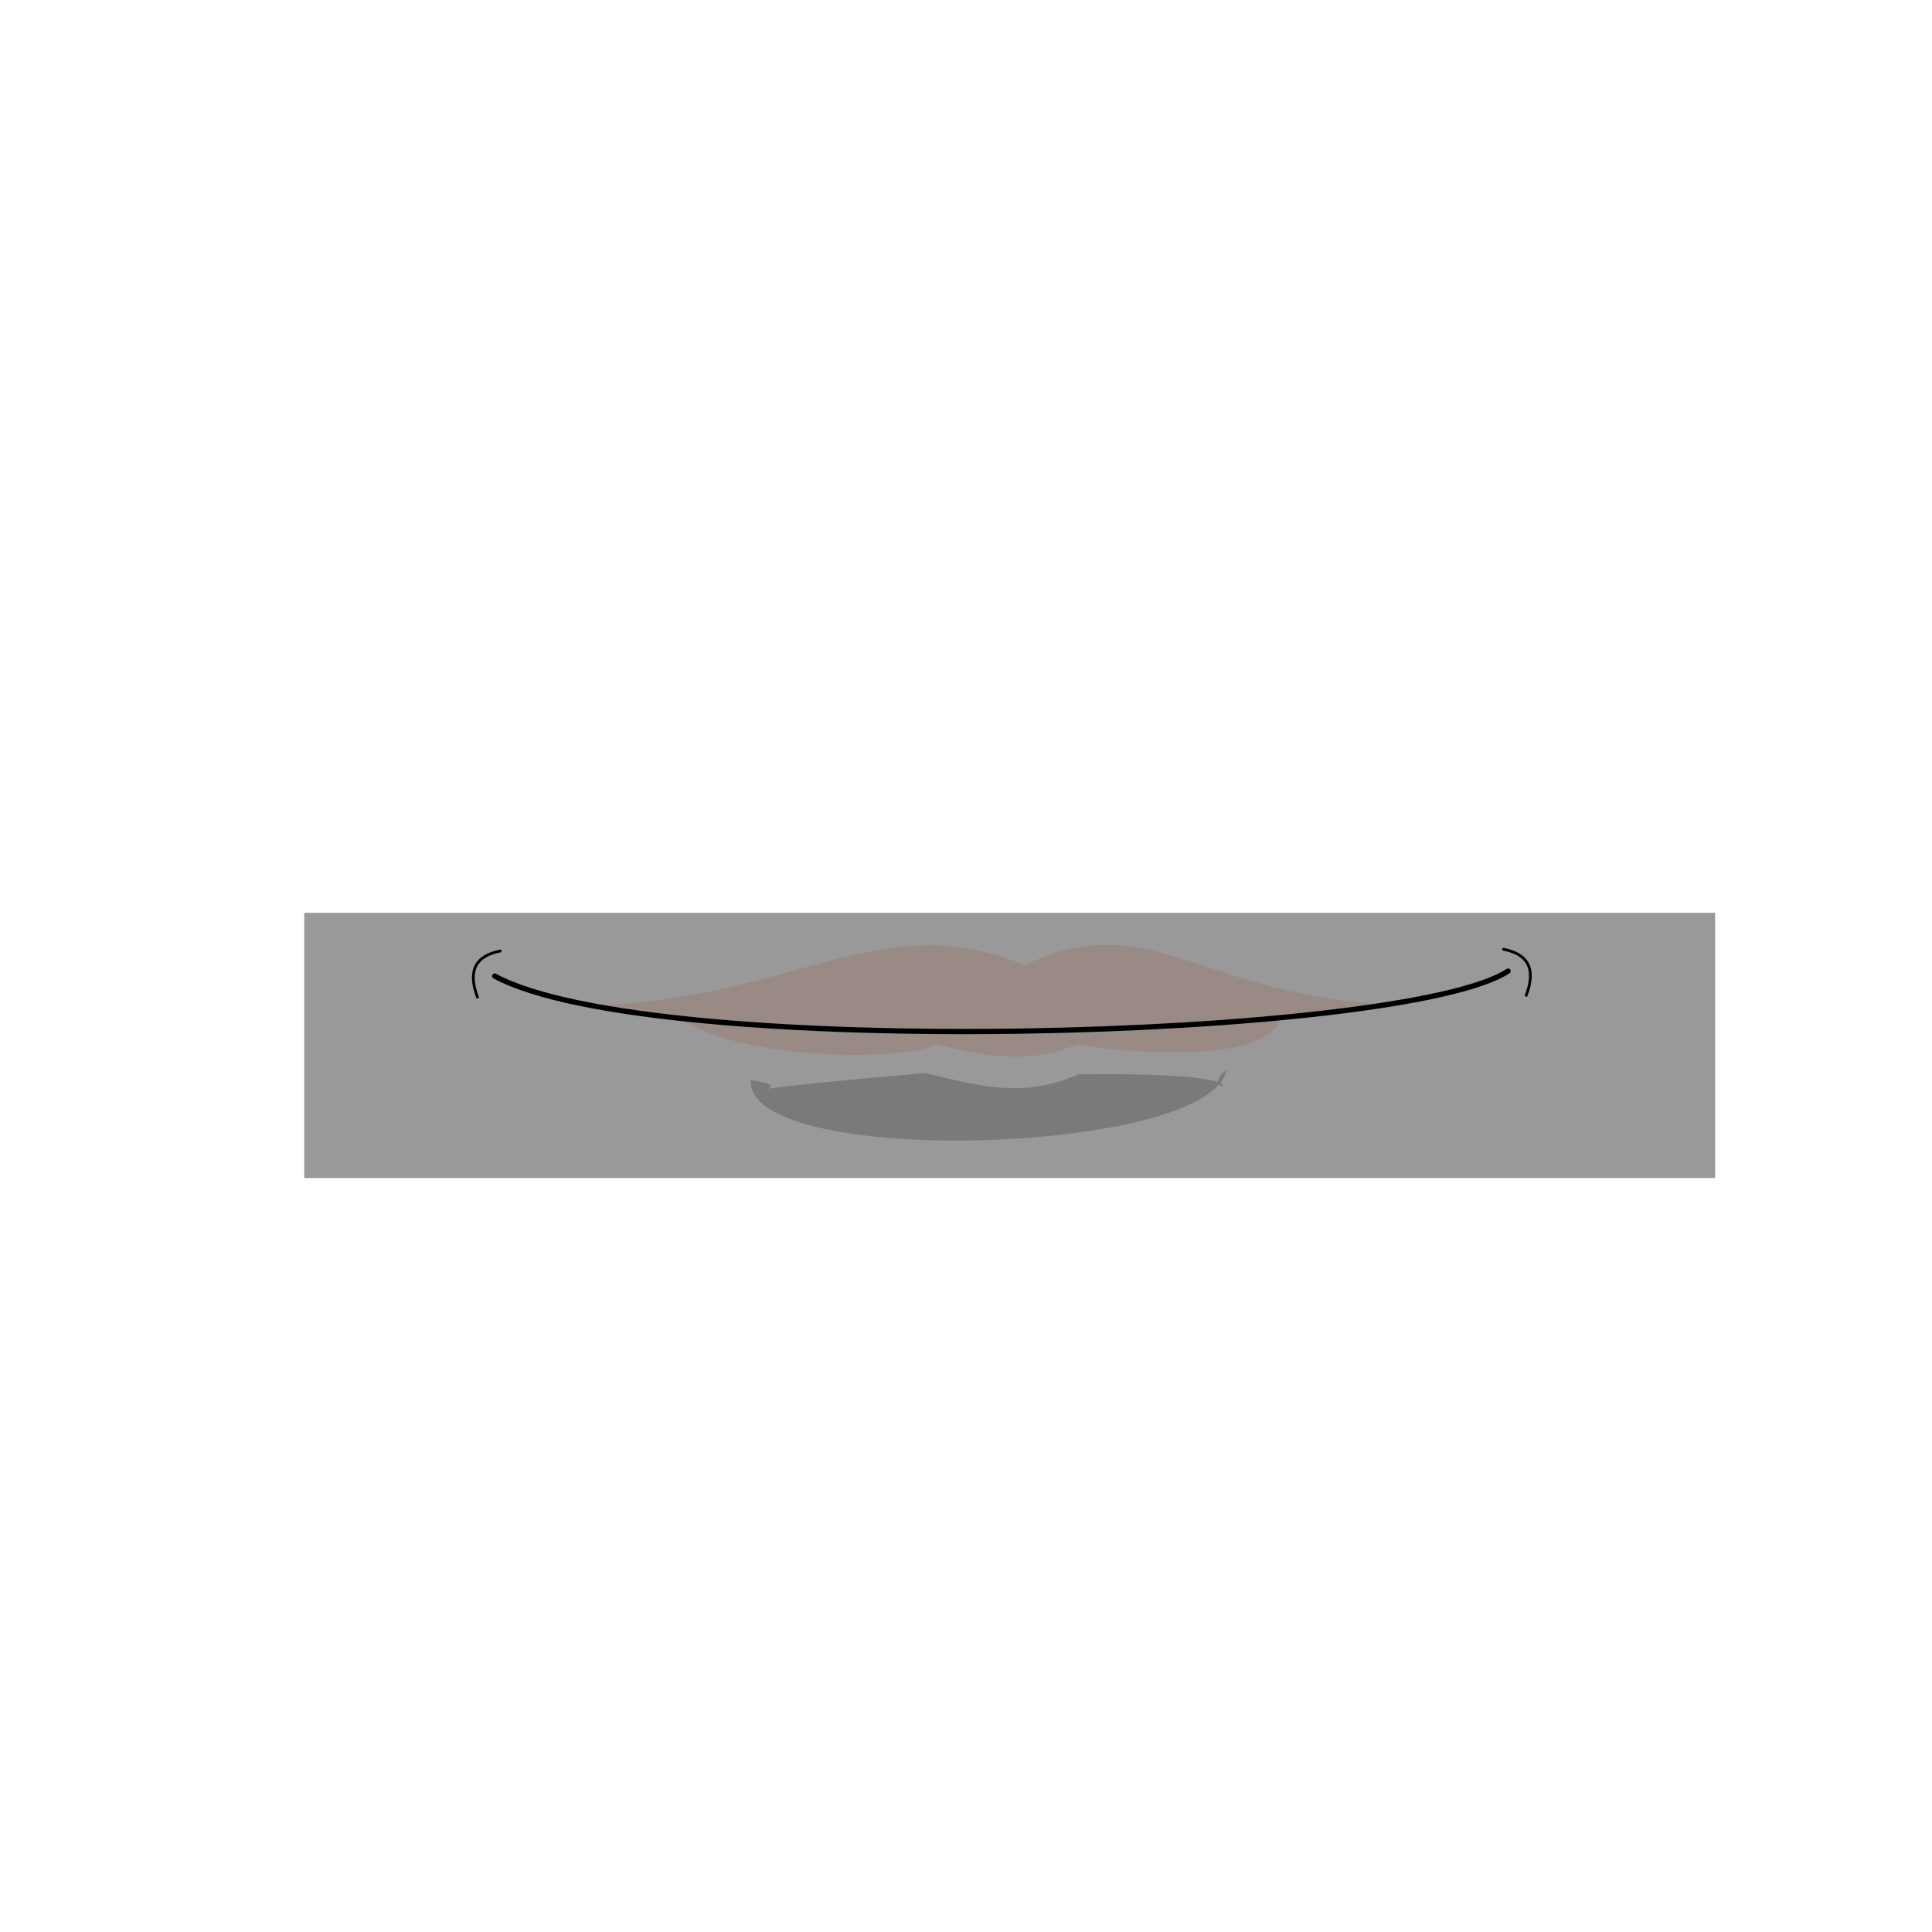
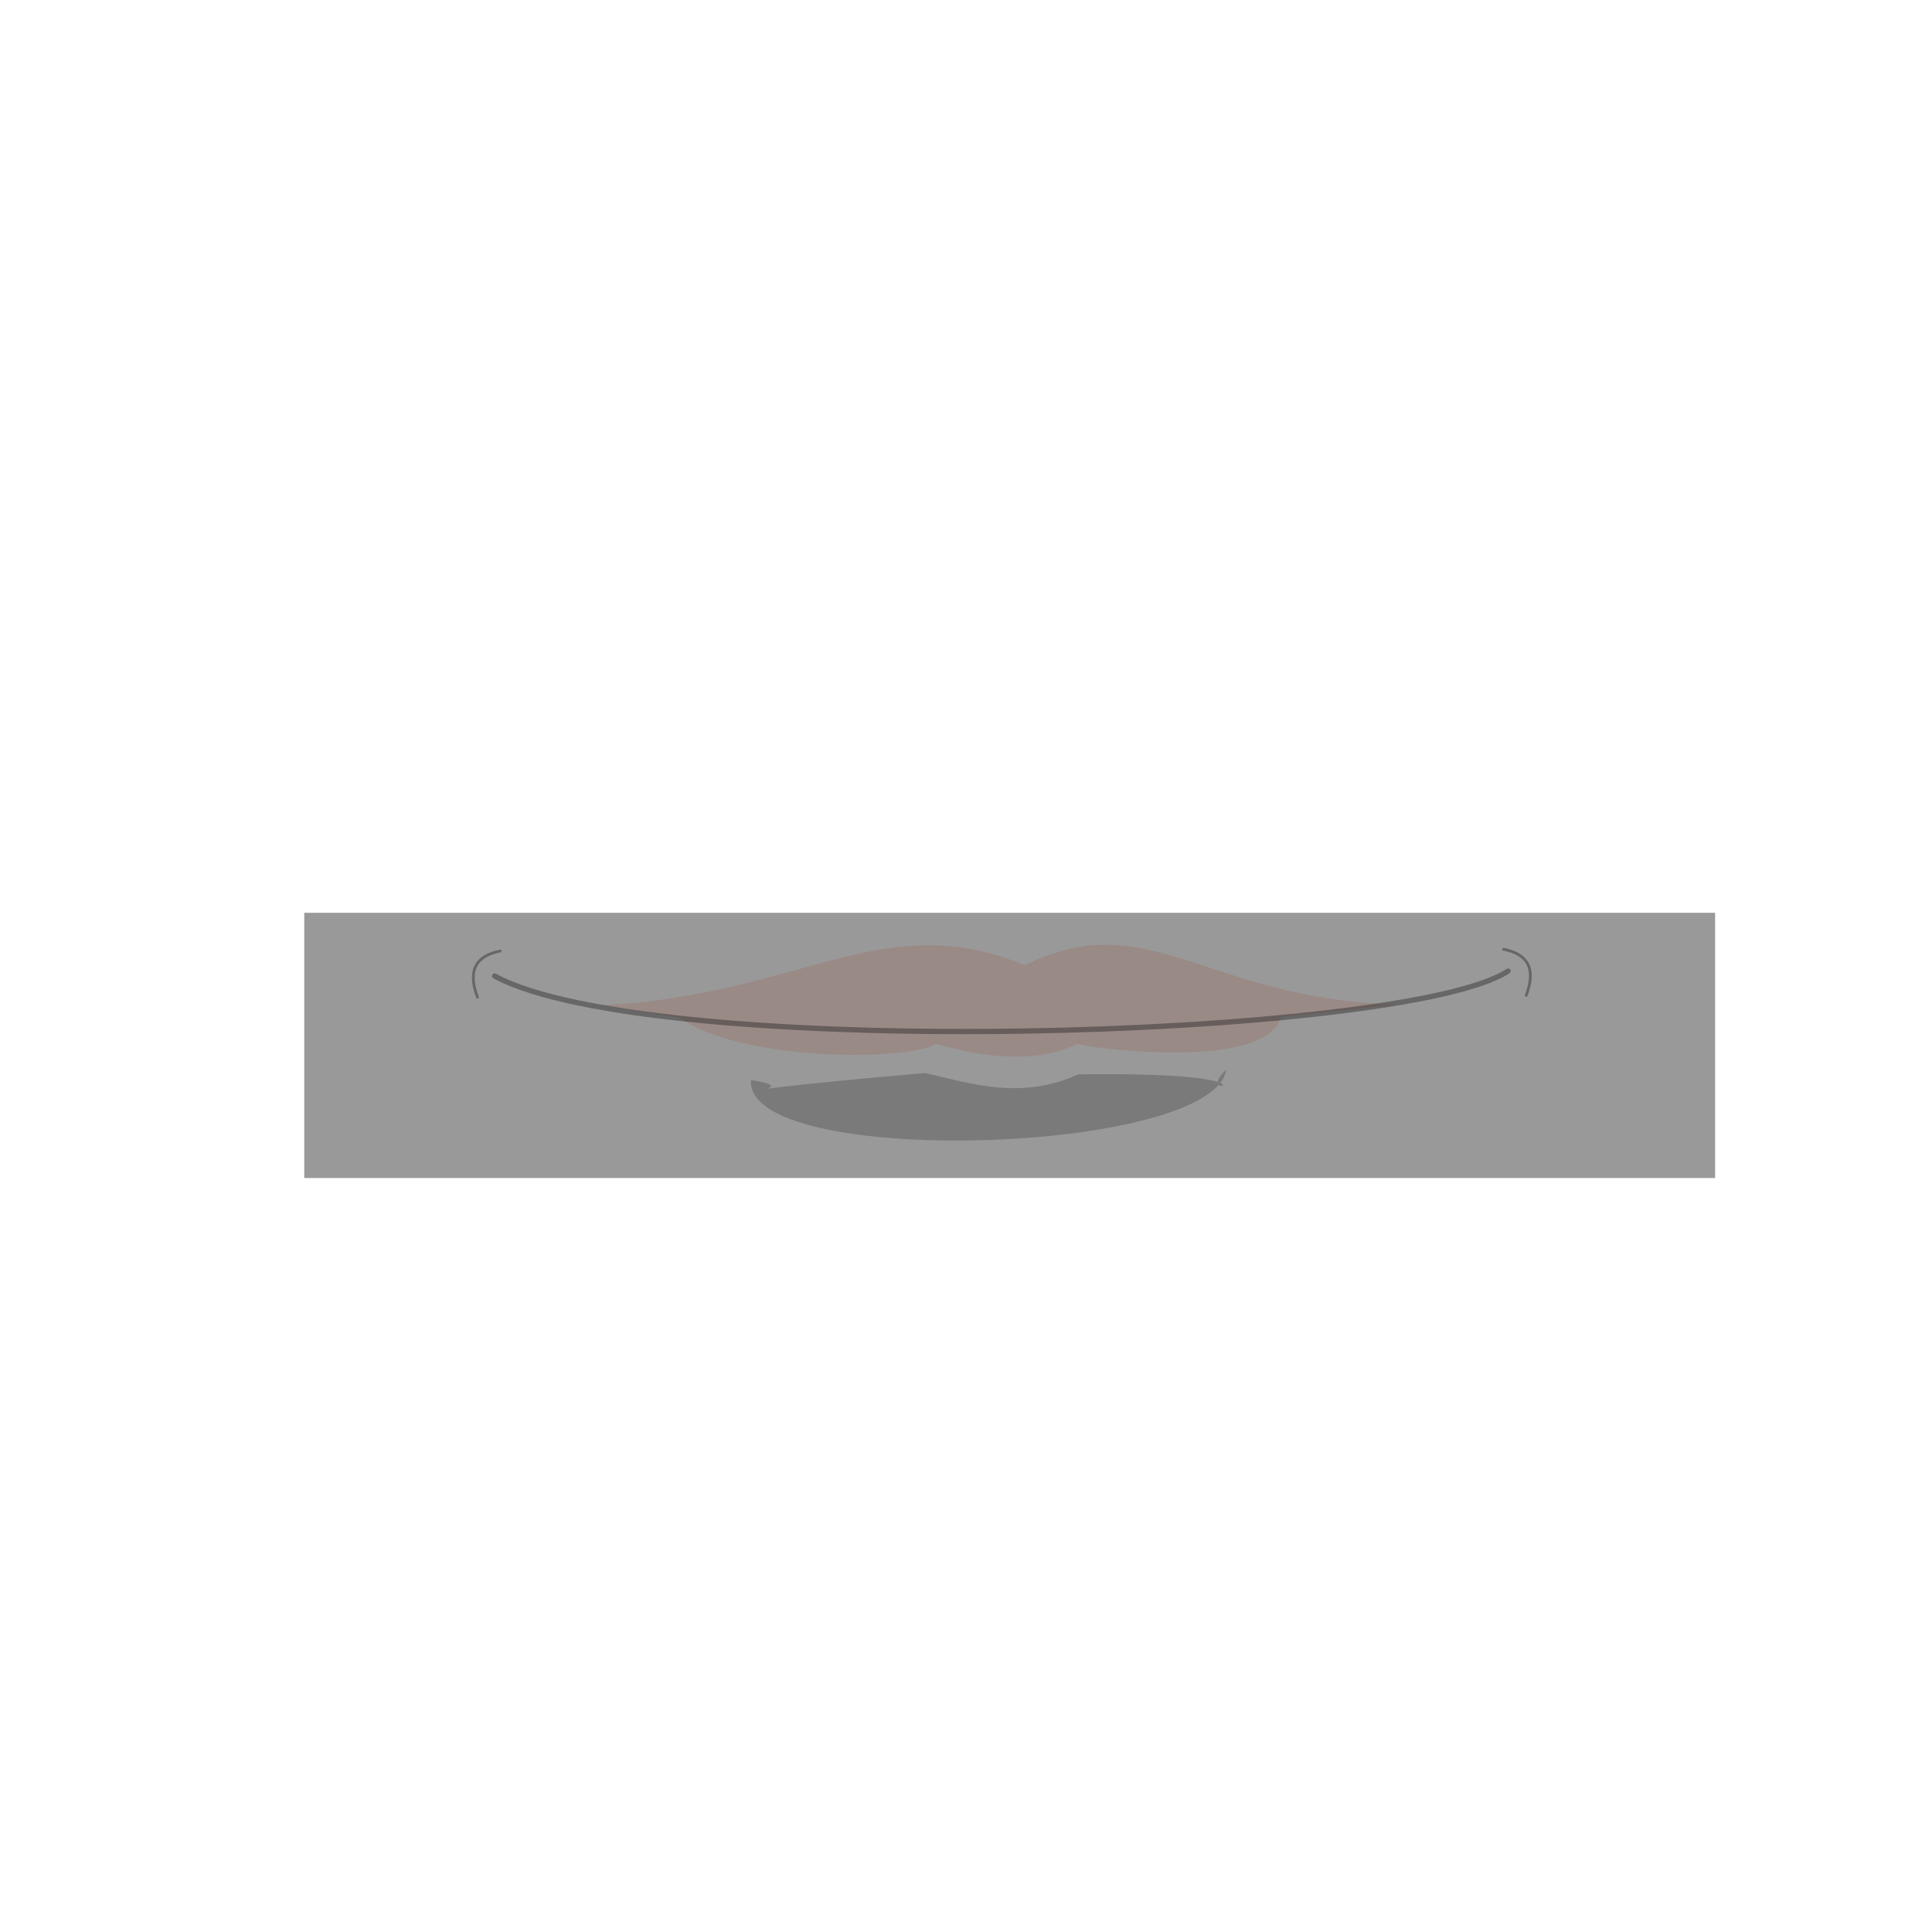
- <svg xmlns="http://www.w3.org/2000/svg" width="210mm" height="210mm" viewBox="0 0 210 210" version="1.1" id="svg707">
+ <svg xmlns="http://www.w3.org/2000/svg" id="svg707" version="1.1" viewBox="0 0 210 210" height="210mm" width="210mm">
  <style id="style224">
  .skin_color { fill: #b3b3b3 !important; }
  .skin_color_outline { stroke: black !important; }
  </style>
  <defs id="defs701" />
-   <g id="guide" style="display:inline;opacity:1">
-     <rect style="fill:#999999;fill-rule:evenodd;stroke-width:0.188" id="rect259" width="153.352" height="28.833" x="33.072" y="99.216" />
+   <g style="display:inline;opacity:1" id="guide">
+     <rect y="99.216" x="33.072" height="28.833" width="153.352" id="rect259" style="fill:#999999;fill-rule:evenodd;stroke-width:0.188" />
  </g>
-   <g id="contents" style="display:inline">
-     <path id="path951" d="m 65.24,109.27 c 21.84,-1.028 30.649,-10.765 46.149,-4.359 13.609,-6.62 19.462,3.634 40.363,4.279 l -12.5,1.345 c -1.733,6.044 -21.396,3.301 -22.151,2.936 -4.05,1.966 -9.302,1.733 -15.38,-0.015 -2.401,1.808 -20.884,2.113 -27.913,-2.865 z" style="fill:#9a2300;fill-opacity:0.124;stroke:none;stroke-width:0.242px;stroke-linecap:butt;stroke-linejoin:miter;stroke-opacity:1" />
-     <path style="fill:#000000;fill-opacity:0.203;stroke:none;stroke-width:0.242px;stroke-linecap:butt;stroke-linejoin:miter;stroke-opacity:1" d="m 81.624,117.398 c 8.636,1.287 -13.37,2.032 18.958,-0.764 5.254,1.225 10.448,2.917 16.627,0.145 24.44,-0.335 11.941,3.336 16.085,-0.512 -1.431,9.237 -52.35,10.842 -51.67,1.132 z" id="path1078" />
-     <path style="display:inline;fill:none;stroke-width:0.571;stroke-linecap:round;stroke-miterlimit:4;stroke-dasharray:none" d="m 53.772,106.092 c 17.05,9.258 98.873,6.882 110.149,-0.54" id="path483-8-8" class="skin_color_outline" />
+   <g style="display:inline" id="contents">
+     <path style="fill:#9a2300;fill-opacity:0.124;stroke:none;stroke-width:0.242px;stroke-linecap:butt;stroke-linejoin:miter;stroke-opacity:1" d="m 65.24,109.27 c 21.84,-1.028 30.649,-10.765 46.149,-4.359 13.609,-6.62 19.462,3.634 40.363,4.279 l -12.5,1.345 c -1.733,6.044 -21.396,3.301 -22.151,2.936 -4.05,1.966 -9.302,1.733 -15.38,-0.015 -2.401,1.808 -20.884,2.113 -27.913,-2.865 z" id="path951" />
+     <path id="path1078" d="m 81.624,117.398 c 8.636,1.287 -13.37,2.032 18.958,-0.764 5.254,1.225 10.448,2.917 16.627,0.145 24.44,-0.335 11.941,3.336 16.085,-0.512 -1.431,9.237 -52.35,10.842 -51.67,1.132 z" style="fill:#000000;fill-opacity:0.203;stroke:none;stroke-width:0.242px;stroke-linecap:butt;stroke-linejoin:miter;stroke-opacity:1" />
+     <path id="path483-8-8" d="m 53.772,106.092 c 17.05,9.258 98.873,6.882 110.149,-0.54" style="display:inline;fill:none;stroke-width:0.571;stroke-linecap:round;stroke-miterlimit:4;stroke-dasharray:none;stroke:#000000;stroke-opacity:0.33" />
    <g id="option_fold_left">
-       <path class="skin_color_outline" id="path483-8-8-6" d="m 54.368,103.372 c -2.506,0.498 -3.615,1.97 -2.47,5.015" style="display:inline;fill:none;stroke-width:0.3;stroke-linecap:round;stroke-miterlimit:4;stroke-dasharray:none" />
+       <path style="display:inline;fill:none;stroke-width:0.3;stroke-linecap:round;stroke-miterlimit:4;stroke-dasharray:none;stroke:#000000;stroke-opacity:0.33" d="m 54.368,103.372 c -2.506,0.498 -3.615,1.97 -2.47,5.015" id="path483-8-8-6" />
    </g>
    <g id="option_fold_right">
-       <path class="skin_color_outline" id="path270" d="m 163.424,103.179 c 2.506,0.498 3.615,1.97 2.47,5.015" style="display:inline;fill:none;stroke-width:0.3;stroke-linecap:round;stroke-miterlimit:4;stroke-dasharray:none" />
+       <path style="display:inline;fill:none;stroke-width:0.3;stroke-linecap:round;stroke-miterlimit:4;stroke-dasharray:none;stroke:#000000;stroke-opacity:0.33" d="m 163.424,103.179 c 2.506,0.498 3.615,1.97 2.47,5.015" id="path270" />
    </g>
  </g>
</svg>
